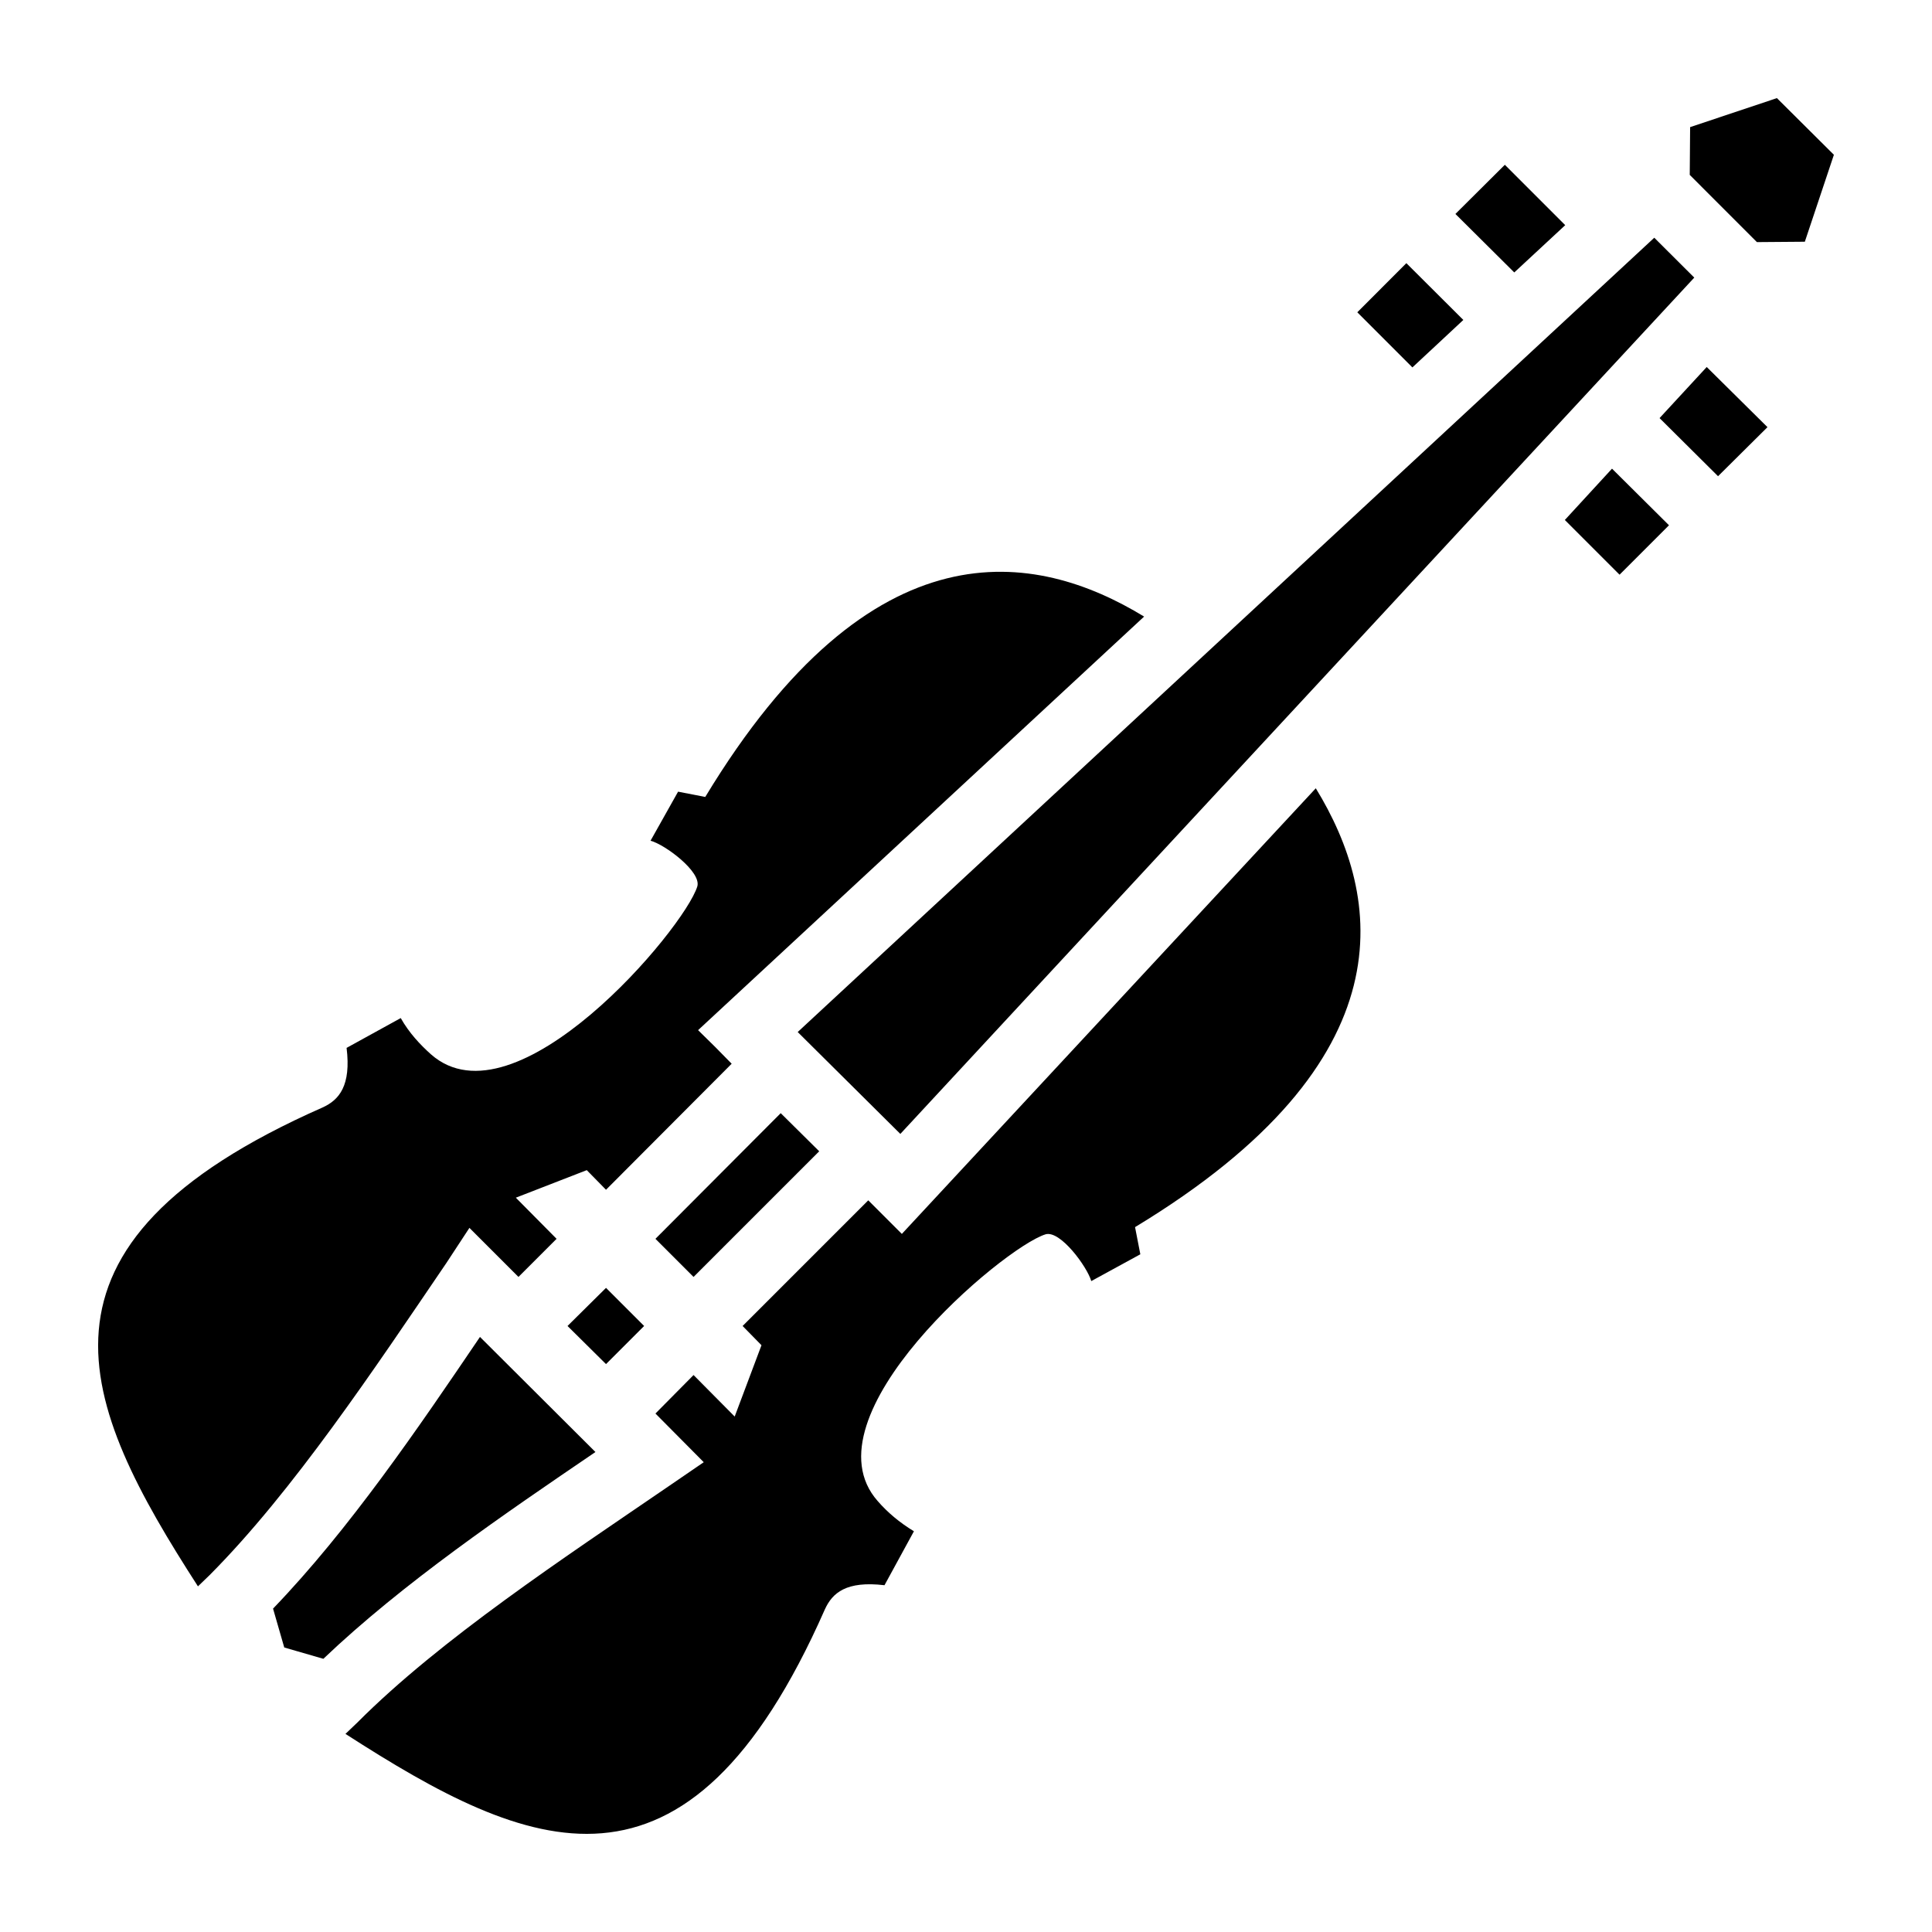
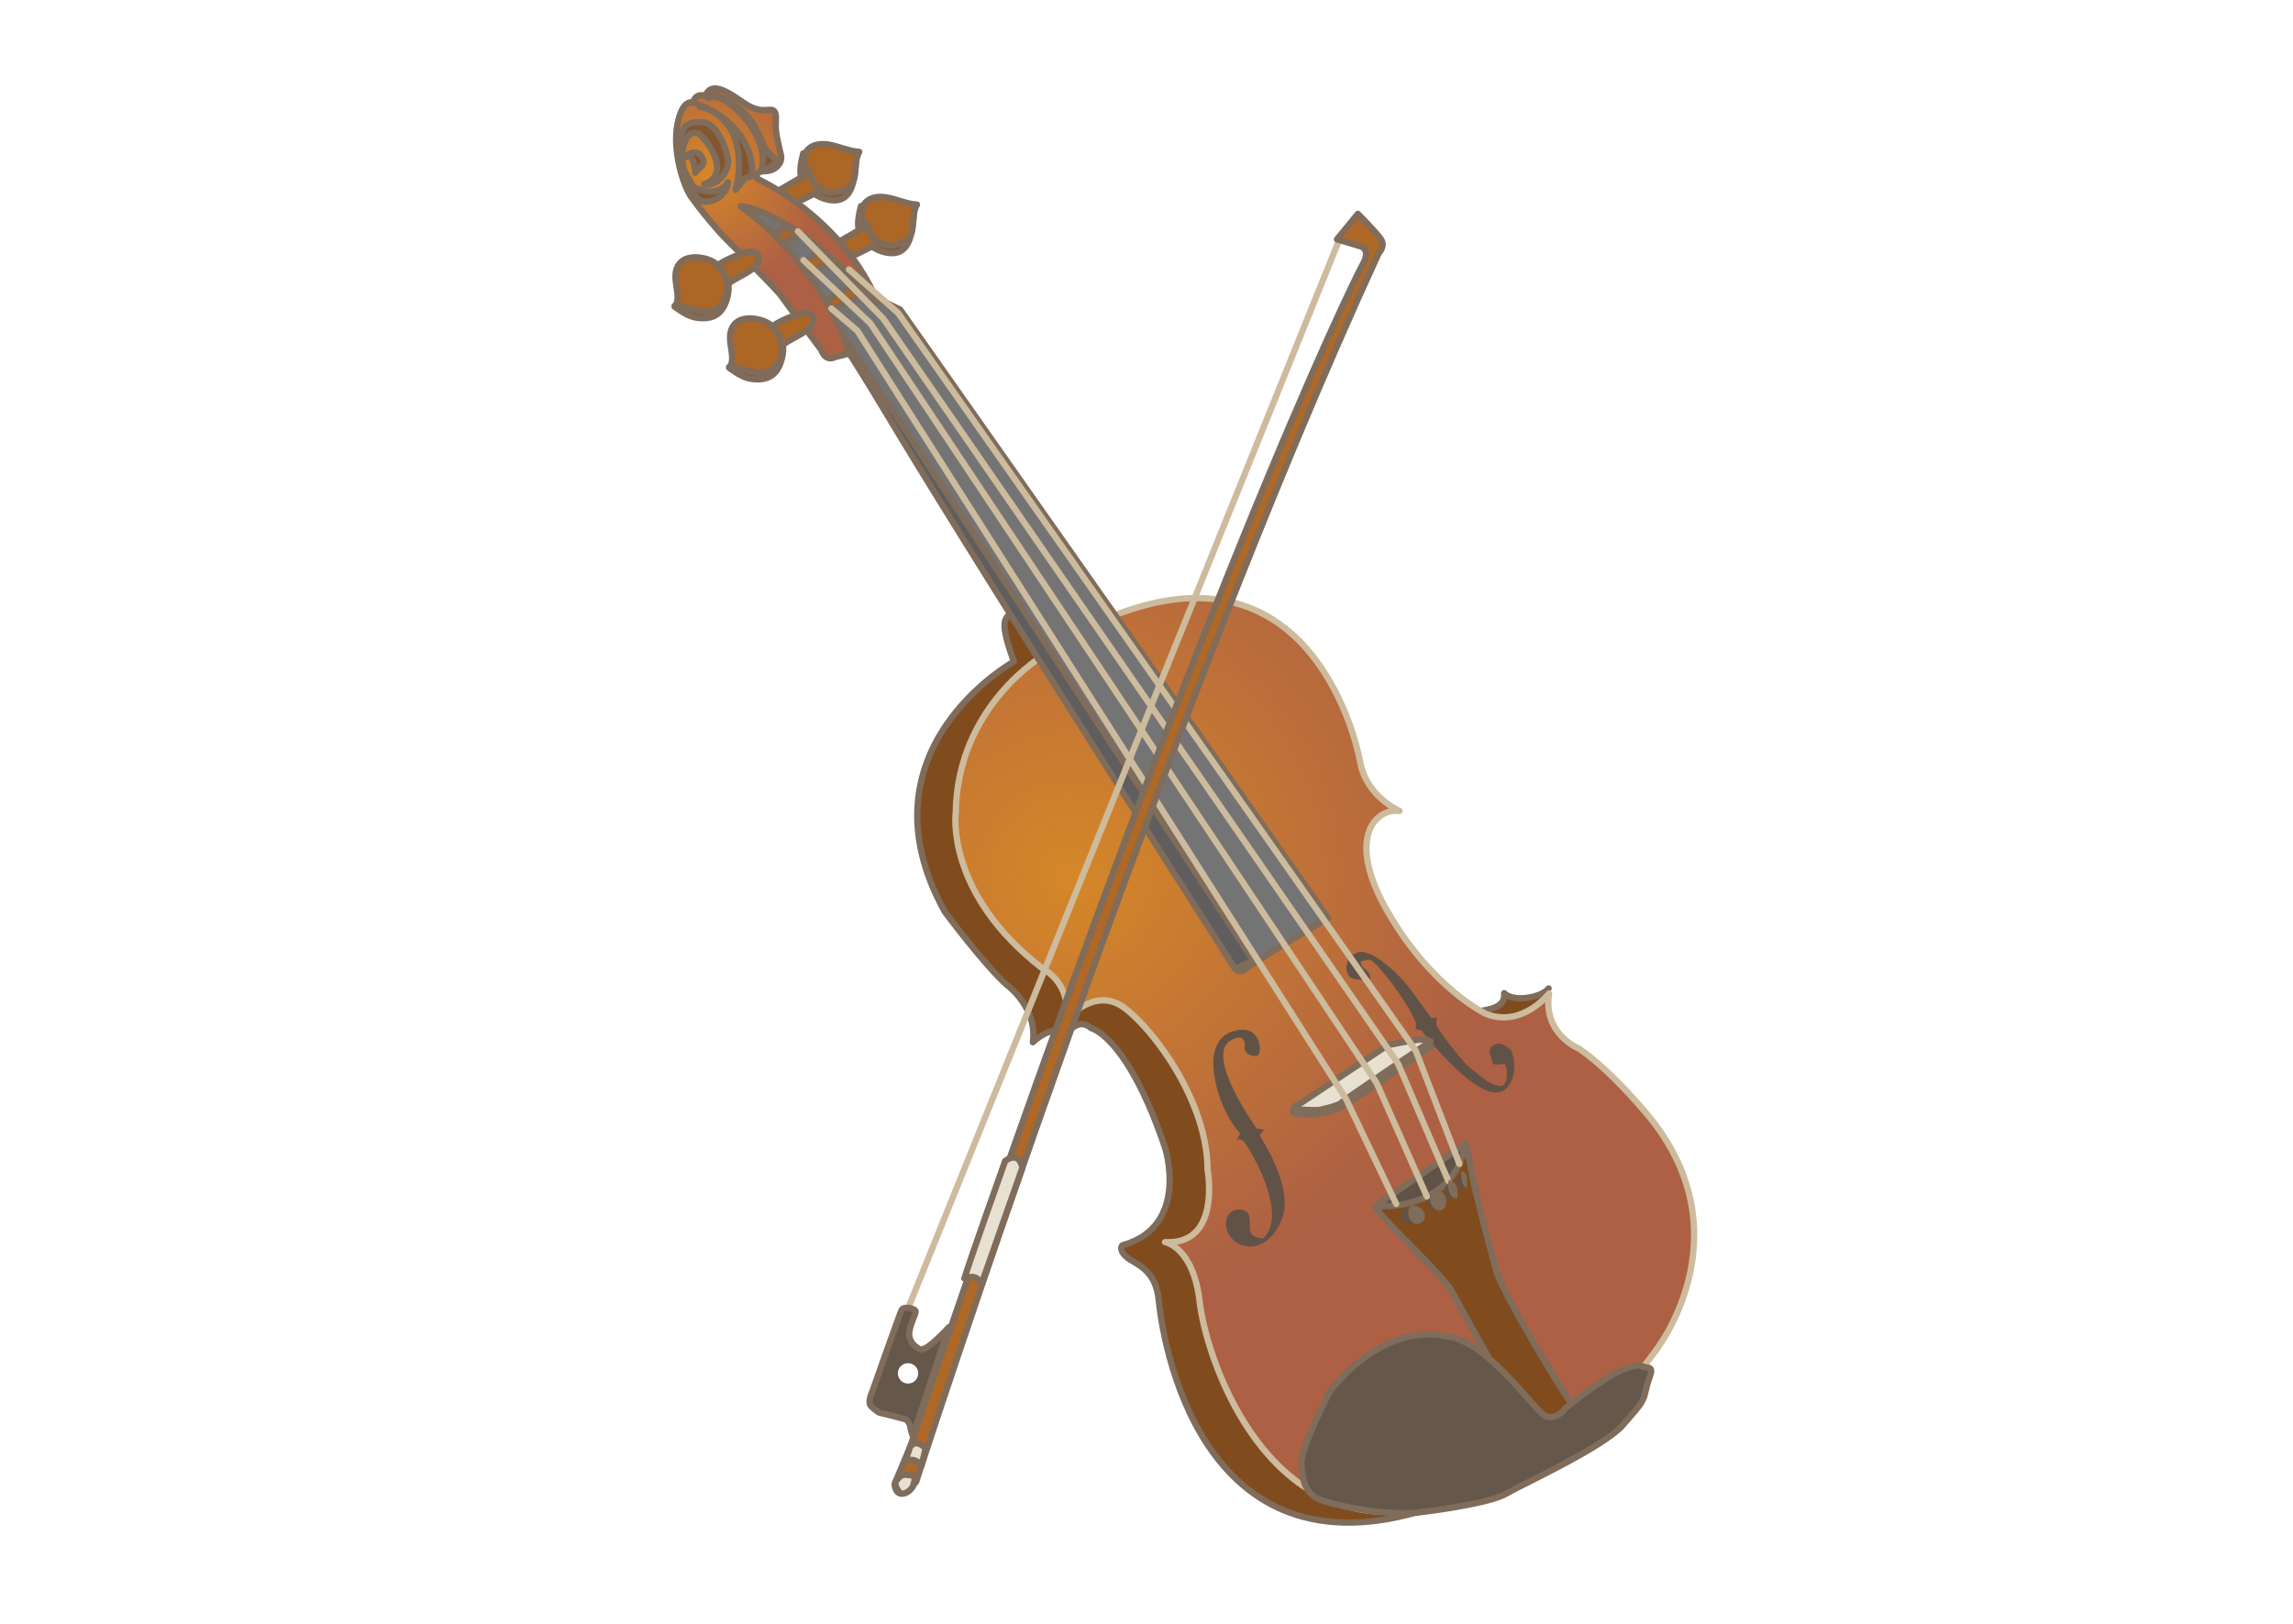
- <svg xmlns="http://www.w3.org/2000/svg" viewBox="0 0 512 512">
-   <path fill="currentColor" d="M470.9 26l-23 7.69-.1 12.66 17.8 17.81 12.7-.1 7.7-23.04zm-32.5 37l-227 210.5 27.2 27L449 73.57zm-39.6-19.33L385.7 56.7l15.6 15.5 13.5-12.53zm53.5 53.59l-12.5 13.54 15.5 15.4 13.1-13zm-79.6-27.52l-13 13.02 14.6 14.61 13.5-12.58zm54.5 54.46l-12.5 13.6 14.5 14.5 13.1-13.1zm-124 39.2c-28.7-17.5-72-25.4-116.3 47.8l-7.2-1.4-7.3 13c3.8 1 13.5 8.2 12.4 12.1-3.5 11.3-48.2 64.3-70.6 44.5-2.9-2.6-5.8-5.7-8-9.6l-14.35 7.9c1.23 10-1.95 13.8-6.38 15.8-82.975 36.6-64.15 78.6-33.01 126.9l3.11-3c22.09-22.2 43.62-54.6 62.73-82.7l6.1-9.3 13 13 10.1-10.1-10.8-10.9 18.8-7.3 5.1 5.2 33.3-33.4c-2.9-3-5.9-6-8.9-8.9zm45.5 45.5L239 327l-8.9-8.9-33.3 33.3 5 5.1-7.1 18.9-10.9-11-10.1 10.2 12.8 12.9-9.2 6.3c-27.6 18.9-60.6 40.6-82.61 62.7l-3.14 3c48.45 31.2 90.45 50 127.05-33 2-4.4 5.7-7.6 15.8-6.4l7.8-14.3c-3.8-2.3-7-5-9.6-8-19.8-22.4 33.2-67.2 44.5-70.7 3.9-1.1 11 8.6 12.1 12.4l13-7.1-1.4-7.2c73.2-44.3 65.4-87.7 47.9-116.3zM206.9 295l-33.2 33.3 10.1 10.1 33.3-33.3zm-46.3 46.3l-10.2 10.1 10.2 10.1 10.1-10.1zm-33.4 13c-16.4 24.2-34.63 51-54.84 72l2.97 10.3 10.36 3c21.11-20.1 48.01-38.4 72.11-54.8z" />
+ <svg xmlns="http://www.w3.org/2000/svg" version="1.1" x="0" y="0" width="728.504" height="515.906" viewBox="0 0 728.504 515.906">
+   <defs>
+     <radialGradient id="Gradient_1" gradientUnits="userSpaceOnUse" cx="340.148" cy="278.21" r="135.326">
+       <stop offset="0" stop-color="#D58728" />
+       <stop offset="1" stop-color="#AD6044" />
+     </radialGradient>
+     <radialGradient id="Gradient_2" gradientUnits="userSpaceOnUse" cx="224.787" cy="54.151" r="38.486">
+       <stop offset="0" stop-color="#D58728" />
+       <stop offset="1" stop-color="#AD6044" />
+     </radialGradient>
+   </defs>
+   <g id="Layer_1">
+     <g>
+       <g>
+         <path d="M492,314.101 C489.783,317.049 480.769,318.586 477.889,315.607 C478.423,321.017 471.359,320.773 467.817,321.84 C471.605,325.011 479.556,326.539 484.006,323.76 C487.631,321.497 489.902,318.711 491.41,314.691" fill="#804C1E" />
+         <path d="M492,314.101 C489.783,317.049 480.769,318.586 477.889,315.607 C478.423,321.017 471.359,320.773 467.817,321.84 C471.605,325.011 479.556,326.539 484.006,323.76 C487.631,321.497 489.902,318.711 491.41,314.691" fill-opacity="0" stroke="#7F6C5B" stroke-width="2" stroke-linecap="round" stroke-linejoin="round" />
+       </g>
+       <g>
+         <path d="M255.192,48.721 C254.567,51.124 253.732,54.901 254.794,57.16 C256.284,60.328 259.745,62.785 262.995,63.455 C270.989,65.1 271.404,57.116 271.96,51.65 C266.539,50.858 260.991,50.011 255.979,48.721" fill="#83562F" />
+         <path d="M255.192,48.721 C254.567,51.124 253.732,54.901 254.794,57.16 C256.284,60.328 259.745,62.785 262.995,63.455 C270.989,65.1 271.404,57.116 271.96,51.65 C266.539,50.858 260.991,50.011 255.979,48.721" fill-opacity="0" stroke="#7F6C5B" stroke-width="2" stroke-linecap="round" stroke-linejoin="round" />
+       </g>
+       <g>
+         <path d="M273.53,65.492 C272.905,67.895 272.07,71.672 273.132,73.931 C274.622,77.099 278.083,79.556 281.333,80.226 C289.327,81.871 289.742,73.887 290.298,68.421 C284.877,67.629 279.329,66.782 274.317,65.492" fill="#83562F" />
+         <path d="M273.53,65.492 C272.905,67.895 272.07,71.672 273.132,73.931 C274.622,77.099 278.083,79.556 281.333,80.226 C289.327,81.871 289.742,73.887 290.298,68.421 C284.877,67.629 279.329,66.782 274.317,65.492" fill-opacity="0" stroke="#7F6C5B" stroke-width="2" stroke-linecap="round" stroke-linejoin="round" />
+       </g>
+       <path d="M246.457,61.073 L257.043,54.944 C257.043,54.944 259.123,55.273 260.171,56.583 C261.219,57.893 261.743,59.203 261.219,59.99 C260.695,60.776 252.31,64.706 252.31,64.706 C252.31,64.706 245.846,66.087 246.457,61.073" fill="#AC6625" />
+       <path d="M246.457,61.073 L257.043,54.944 C257.043,54.944 259.123,55.273 260.171,56.583 C261.219,57.893 261.743,59.203 261.219,59.99 C260.695,60.776 252.31,64.706 252.31,64.706 C252.31,64.706 245.846,66.087 246.457,61.073 z" fill-opacity="0" stroke="#7F6C5B" stroke-width="2" stroke-linecap="round" stroke-linejoin="round" />
+       <path d="M264.795,77.844 L275.381,71.715 C275.381,71.715 277.461,72.044 278.509,73.354 C279.557,74.664 280.081,75.974 279.557,76.761 C279.033,77.548 270.648,81.478 270.648,81.478 C270.648,81.478 264.184,82.858 264.795,77.844" fill="#AC6625" />
+       <path d="M264.795,77.844 L275.381,71.715 C275.381,71.715 277.461,72.044 278.509,73.354 C279.557,74.664 280.081,75.974 279.557,76.761 C279.033,77.548 270.648,81.478 270.648,81.478 C270.648,81.478 264.184,82.858 264.795,77.844 z" fill-opacity="0" stroke="#7F6C5B" stroke-width="2" stroke-linecap="round" stroke-linejoin="round" />
+       <g>
+         <path d="M257.289,55.273 C254.01,51.519 255.119,46.362 260.439,45.839 C264.698,45.42 268.584,47.996 272.984,48.238 C270.491,52.835 273.677,58.178 267.785,60.506 C265.416,61.442 263.568,61.578 261.488,60.514 C258.261,58.862 258.457,57.508 257.027,54.486" fill="#AC6625" />
+         <path d="M257.289,55.273 C254.01,51.519 255.119,46.362 260.439,45.839 C264.698,45.42 268.584,47.996 272.984,48.238 C270.491,52.835 273.677,58.178 267.785,60.506 C265.416,61.442 263.568,61.578 261.488,60.514 C258.261,58.862 258.457,57.508 257.027,54.486" fill-opacity="0" stroke="#7F6C5B" stroke-width="2" stroke-linecap="round" stroke-linejoin="round" />
+       </g>
+       <g>
+         <path d="M275.626,72.044 C272.348,68.29 273.457,63.133 278.776,62.61 C283.035,62.191 286.922,64.767 291.322,65.009 C288.828,69.606 292.014,74.949 286.122,77.277 C283.754,78.213 281.905,78.349 279.826,77.285 C276.599,75.633 276.794,74.279 275.365,71.257" fill="#AC6625" />
+         <path d="M275.626,72.044 C272.348,68.29 273.457,63.133 278.776,62.61 C283.035,62.191 286.922,64.767 291.322,65.009 C288.828,69.606 292.014,74.949 286.122,77.277 C283.754,78.213 281.905,78.349 279.826,77.285 C276.599,75.633 276.794,74.279 275.365,71.257" fill-opacity="0" stroke="#7F6C5B" stroke-width="2" stroke-linecap="round" stroke-linejoin="round" />
+       </g>
+       <path d="M322.648,194.71 C322.648,194.71 319.148,194.71 319.148,198.71 C319.148,202.71 322.148,210.21 322.148,210.21 C322.148,210.21 271.648,238.21 300.148,289.71 C300.148,289.71 313.148,307.21 320.148,313.21 C320.148,313.21 329.648,320.21 328.148,331.21 C328.148,331.21 334.148,325.21 339.148,328.21 C339.148,328.21 342.648,323.21 346.648,326.71 C346.648,326.71 358.148,329.21 370.148,364.71 C370.148,364.71 378.148,389.71 356.648,395.71 C356.648,395.71 355.148,396.71 357.648,399.21 C360.148,401.71 367.148,402.71 368.148,413.21 C369.148,423.71 380.148,503.71 454.648,479.21 L417.648,428.21 L372.148,295.21 L338.148,210.71 z" fill="#804C1E" />
+       <path d="M322.648,194.71 C322.648,194.71 319.148,194.71 319.148,198.71 C319.148,202.71 322.148,210.21 322.148,210.21 C322.148,210.21 271.648,238.21 300.148,289.71 C300.148,289.71 313.148,307.21 320.148,313.21 C320.148,313.21 329.648,320.21 328.148,331.21 C328.148,331.21 334.148,325.21 339.148,328.21 C339.148,328.21 342.648,323.21 346.648,326.71 C346.648,326.71 358.148,329.21 370.148,364.71 C370.148,364.71 378.148,389.71 356.648,395.71 C356.648,395.71 355.148,396.71 357.648,399.21 C360.148,401.71 367.148,402.71 368.148,413.21 C369.148,423.71 380.148,503.71 454.648,479.21 L417.648,428.21 L372.148,295.21 L338.148,210.71 L322.648,194.71 z" fill-opacity="0" stroke="#7F6C5B" stroke-width="2" stroke-linecap="round" stroke-linejoin="round" />
+     </g>
+     <path d="M353.649,195.709 L331.648,208.209 C331.648,208.209 304.149,224.21 303.648,258.21 L303.648,258.21 C303.648,258.21 300.148,283.71 331.149,307.71 L331.149,307.71 C331.149,307.71 340.648,312.21 338.648,324.21 L338.648,324.21 C338.648,324.21 347.648,313.21 357.149,320.21 L357.149,320.21 C366.648,327.209 383.648,350.21 383.648,371.71 L383.648,371.71 C383.648,371.71 388.148,395.71 370.148,394.709 L370.148,394.709 C370.148,394.709 379.148,396.21 381.148,413.71 L381.148,413.71 C383.148,431.21 400.648,483.709 444.649,480.209 L444.649,480.209 C444.649,480.209 489.148,479.71 525.649,429.709 L525.649,429.709 C525.649,429.709 554.648,393.709 524.649,355.71 L524.649,355.71 C524.649,355.71 512.648,340.709 501.648,333.21 L501.648,333.21 C501.648,333.21 490.148,328.71 492.149,315.71 L492.149,315.71 C492.149,315.71 483.648,326.71 472.148,322.21 L472.148,322.21 C472.148,322.21 455.148,314.21 441.148,290.209 L441.148,290.209 C427.148,266.21 437.148,256.71 444.649,257.709 L444.649,257.709 C444.649,257.709 434.148,253.209 432.148,242.21 L432.148,242.21 C430.479,233.029 419.052,190.06 380.142,190.057 L380.142,190.057 C372.434,190.056 363.652,191.741 353.649,195.709 z" fill="url(#Gradient_1)" />
+     <g>
+       <path d="M331.648,208.21 C331.648,208.21 304.148,224.21 303.648,258.21 C303.648,258.21 300.148,283.71 331.148,307.71 C331.148,307.71 340.648,312.21 338.648,324.21 C338.648,324.21 347.648,313.21 357.148,320.21 C366.648,327.21 383.648,350.21 383.648,371.71 C383.648,371.71 388.148,395.71 370.148,394.71 C370.148,394.71 379.148,396.21 381.148,413.71 C383.148,431.21 400.648,483.71 444.648,480.21 C444.648,480.21 489.148,479.71 525.648,429.71 C525.648,429.71 554.648,393.71 524.648,355.71 C524.648,355.71 512.648,340.71 501.648,333.21 C501.648,333.21 490.148,328.71 492.148,315.71 C492.148,315.71 483.648,326.71 472.148,322.21 C472.148,322.21 455.148,314.21 441.148,290.21 C427.148,266.21 437.148,256.71 444.648,257.71 C444.648,257.71 434.148,253.21 432.148,242.21 C430.148,231.21 414.148,171.71 353.648,195.71 L331.648,208.21 z" fill-opacity="0" stroke="#CDBB9D" stroke-width="2" stroke-linecap="round" stroke-linejoin="round" />
+       <path d="M391.928,327.677 C391.928,327.677 383.959,328.858 385.73,341.257 C387.5,353.656 393.994,360.15 393.994,360.15 L392.814,362.51 C392.814,362.51 393.699,361.331 395.175,362.807 C396.652,364.281 409.639,385.536 401.374,393.507 C401.374,393.507 398.423,393.505 397.537,392.031 C396.652,390.555 397.537,387.602 396.652,385.831 C395.766,384.061 392.518,383.764 390.747,385.535 C388.977,387.307 388.682,391.44 392.224,394.392 C395.766,397.344 403.441,397.345 407.279,387.307 C411.116,377.271 401.079,362.512 400.194,360.741 L401.67,358.969 L399.308,358.673 C399.308,358.673 382.483,335.353 391.043,330.63 C391.043,330.63 394.289,328.564 395.175,330.63 C396.061,332.697 394.88,332.992 395.766,334.173 C396.652,335.354 398.128,335.945 399.604,335.354 C401.079,334.763 400.783,325.021 391.928,327.677" fill="#615248" />
+       <path d="M465.727,363.397 C465.727,363.397 459.528,373.728 456.281,375.5 C453.034,377.271 445.654,381.995 443.587,382.585 C441.521,383.174 438.274,383.174 437.093,383.174 C435.913,383.174 442.112,389.669 444.473,392.031 C446.834,394.392 459.824,407.38 461.299,410.333 C462.775,413.285 483.734,450.774 483.734,450.774 C483.734,450.774 487.276,451.07 489.047,451.07 C490.819,451.07 495.247,451.365 496.428,449.298 C497.608,447.232 500.266,446.937 498.495,444.871 C496.723,442.804 477.535,411.217 475.468,404.133 C473.402,397.049 468.089,376.385 467.498,372.252 C466.908,368.12 465.727,363.397 465.727,363.397" fill="#804C1E" />
+       <path d="M465.727,363.397 C465.727,363.397 459.528,373.728 456.281,375.5 C453.034,377.271 445.654,381.995 443.587,382.585 C441.521,383.174 438.274,383.174 437.093,383.174 C435.913,383.174 442.112,389.669 444.473,392.031 C446.834,394.392 459.824,407.38 461.299,410.333 C462.775,413.285 483.734,450.774 483.734,450.774 C483.734,450.774 487.276,451.07 489.047,451.07 C490.819,451.07 495.247,451.365 496.428,449.298 C497.608,447.232 500.266,446.937 498.495,444.871 C496.723,442.804 477.535,411.217 475.468,404.133 C473.402,397.049 468.089,376.385 467.498,372.252 C466.908,368.12 465.727,363.397 465.727,363.397 z" fill-opacity="0" stroke="#7F6C5B" stroke-width="2" stroke-linecap="round" stroke-linejoin="round" />
+       <path d="M465.727,363.397 L437.093,383.174 C437.093,383.174 461.299,385.832 465.727,363.397" fill="#615248" />
+       <path d="M465.727,363.397 L437.093,383.174 C437.093,383.174 461.299,385.832 465.727,363.397 z" fill-opacity="0" stroke="#7F6C5B" stroke-width="2" stroke-linecap="round" stroke-linejoin="round" />
+       <path d="M447.425,384.061 C445.8,383.921 444.441,385.314 445.049,387.012 C445.791,389.082 448.274,388.532 450.066,388.444 C449.169,387.034 450.118,384.33 447.72,384.357" fill="#615248" />
+       <path d="M455.396,379.634 C452.323,379.441 453.503,384.051 455.698,384.422 C459.233,385.02 458.521,379.793 455.099,380.224" fill="#615248" />
+       <path d="M460.118,376.387 C458.33,376.919 458.633,381.525 460.938,380.9 C462.697,380.424 462.367,376.591 460.413,376.387" fill="#615248" />
+       <path d="M464.546,373.139 C462.821,373.242 461.757,376.982 463.727,377.5 C465.897,378.071 466.338,374.236 464.546,373.434" fill="#615248" />
+       <path d="M411.707,352.476 C411.707,352.476 409.049,353.361 412.592,353.952 C416.135,354.542 421.447,354.247 426.466,351.59 C431.484,348.933 455.69,331.812 455.69,331.812 C455.69,331.812 455.985,330.63 454.51,330.926 C453.034,331.222 411.707,352.476 411.707,352.476" fill="#E8E0D1" />
+       <path d="M411.707,352.476 C411.707,352.476 409.049,353.361 412.592,353.952 C416.135,354.542 421.447,354.247 426.466,351.59 C431.484,348.933 455.69,331.812 455.69,331.812 C455.69,331.812 455.985,330.63 454.51,330.926 C453.034,331.222 411.707,352.476 411.707,352.476 z" fill-opacity="0" stroke="#7F6C5B" stroke-width="2" stroke-linecap="round" stroke-linejoin="round" />
+       <path d="M430.895,302.884 C430.895,302.884 428.533,303.769 428.238,305.245 C427.943,306.721 427.353,307.312 427.943,308.788 C428.533,310.264 428.828,310.855 430.599,311.15 C432.371,311.445 435.914,312.035 435.323,310.264 C434.732,308.492 434.437,308.493 433.551,307.902 C432.666,307.312 431.486,305.245 433.256,305.245 C435.027,305.245 434.732,304.361 436.503,305.836 C438.275,307.312 445.951,316.464 449.788,324.729 L449.788,327.09 L451.558,327.385 C451.558,327.385 470.45,352.182 478.125,346.277 C478.125,346.277 483.144,342.44 480.192,333.879 C480.192,333.879 477.536,330.927 475.174,331.812 C472.812,332.698 473.107,334.174 473.698,335.945 C474.289,337.717 473.993,338.307 475.469,338.307 C476.945,338.307 478.126,337.717 478.421,338.603 C478.716,339.488 479.602,345.392 476.355,345.096 C473.108,344.802 469.566,341.259 466.909,339.193 C464.251,337.126 457.167,327.385 456.577,326.204 C455.986,325.023 456.577,323.251 456.577,323.251 L454.805,323.548 C454.805,323.548 452.149,320.005 448.311,314.691 C444.473,309.378 435.028,300.523 430.895,302.884" fill="#615248" />
+       <path d="M422.628,441.922 C422.628,441.922 413.477,459.633 413.477,464.651 C413.477,469.67 414.642,473.779 417.889,475.846 C421.136,477.912 439.772,481.953 450.967,480.592 C460.055,479.486 474.274,477.232 478.702,474.574 C483.13,471.917 509.416,459.928 515.615,452.844 C521.815,445.76 522.109,445.464 522.994,441.331 C523.881,437.198 525.945,434.837 523.289,434.542 C520.633,434.247 521.813,433.068 515.91,435.133 C510.006,437.198 497.313,447.53 497.313,447.53 C497.313,447.53 494.951,451.073 491.408,450.188 C487.867,449.302 472.811,425.39 458.642,424.505 C458.642,424.505 440.93,419.487 422.628,441.922" fill="#65574A" />
+       <path d="M422.628,441.922 C422.628,441.922 413.477,459.633 413.477,464.651 C413.477,469.67 414.642,473.779 417.889,475.846 C421.136,477.912 439.772,481.953 450.967,480.592 C460.055,479.486 474.274,477.232 478.702,474.574 C483.13,471.917 509.416,459.928 515.615,452.844 C521.815,445.76 522.109,445.464 522.994,441.331 C523.881,437.198 525.945,434.837 523.289,434.542 C520.633,434.247 521.813,433.068 515.91,435.133 C510.006,437.198 497.313,447.53 497.313,447.53 C497.313,447.53 494.951,451.073 491.408,450.188 C487.867,449.302 472.811,425.39 458.642,424.505 C458.642,424.505 440.93,419.487 422.628,441.922 z" fill-opacity="0" stroke="#7F6C5B" stroke-width="2" stroke-linecap="round" stroke-linejoin="round" />
+       <path d="M269.858,112.331 L392.435,307.896 C392.435,307.896 394.106,309.567 395.777,307.896 C397.449,306.225 421.964,291.739 421.964,291.739 L286.016,98.403 C286.016,98.403 278.773,95.06 275.987,92.831 C273.201,90.602 258.714,71.102 254.815,68.873 C250.915,66.644 231.971,58.844 230.299,61.073 C228.628,63.302 225.285,66.087 230.299,69.43 C235.314,72.773 269.858,112.331 269.858,112.331" fill="#757475" />
+       <path d="M269.858,112.331 L392.435,307.896 C392.435,307.896 394.106,309.567 395.777,307.896 C397.449,306.225 421.964,291.739 421.964,291.739 L286.016,98.403 C286.016,98.403 278.773,95.06 275.987,92.831 C273.201,90.602 258.714,71.102 254.815,68.873 C250.915,66.644 231.971,58.844 230.299,61.073 C228.628,63.302 225.285,66.087 230.299,69.43 C235.314,72.773 269.858,112.331 269.858,112.331 z" fill-opacity="0" stroke="#7F6C5B" stroke-width="2" stroke-linecap="round" stroke-linejoin="round" />
+       <path d="M268.648,107.71 L398.148,305.21 L392.434,307.897 C392.434,307.897 266.148,110.71 268.648,107.71" fill="#5F5D5D" />
+       <path d="M268.648,107.71 L398.148,305.21 L392.434,307.897 C392.434,307.897 266.148,110.71 268.648,107.71 z" fill-opacity="0" stroke="#7F6C5B" stroke-width="2" stroke-linecap="round" stroke-linejoin="round" />
+       <g>
+         <path d="M214.311,97.463 C217.244,99.481 219.474,101.19 223.483,101.132 C227.86,101.069 230.017,98.582 231.068,94.581 C232.082,90.721 231.464,85.147 226.065,87.21 C223.32,88.258 220.069,90.937 217.916,92.818 C216.464,94.088 215.938,96.138 214.311,97.201" fill="#83562F" />
+         <path d="M214.311,97.463 C217.244,99.481 219.474,101.19 223.483,101.132 C227.86,101.069 230.017,98.582 231.068,94.581 C232.082,90.721 231.464,85.147 226.065,87.21 C223.32,88.258 220.069,90.937 217.916,92.818 C216.464,94.088 215.938,96.138 214.311,97.201" fill-opacity="0" stroke="#7F6C5B" stroke-width="2" stroke-linecap="round" stroke-linejoin="round" />
+       </g>
+       <g>
+         <path d="M231.645,116.888 C234.578,118.906 236.808,120.615 240.817,120.557 C245.194,120.494 247.351,118.007 248.402,114.006 C249.416,110.146 248.798,104.572 243.399,106.635 C240.654,107.683 237.403,110.362 235.25,112.243 C233.797,113.513 233.271,115.563 231.645,116.626" fill="#83562F" />
+         <path d="M231.645,116.888 C234.578,118.906 236.808,120.615 240.817,120.557 C245.194,120.494 247.351,118.007 248.402,114.006 C249.416,110.146 248.798,104.572 243.399,106.635 C240.654,107.683 237.403,110.362 235.25,112.243 C233.797,113.513 233.271,115.563 231.645,116.626" fill-opacity="0" stroke="#7F6C5B" stroke-width="2" stroke-linecap="round" stroke-linejoin="round" />
+       </g>
+     </g>
+     <path d="M224.17,30.428 C224.17,30.428 220.827,29.314 220.27,32.657 L220.27,32.657 C220.27,32.657 216.928,30.984 215.256,39.342 L215.256,39.342 C213.584,47.701 216.927,58.844 219.712,62.744 L219.712,62.744 C222.499,66.644 227.514,72.772 230.299,75.558 L230.299,75.558 C233.085,78.345 247.014,92.273 248.128,93.945 L248.128,93.945 C249.242,95.617 260.943,111.217 260.943,111.217 L260.943,111.217 C260.943,111.217 262.057,115.117 265.4,113.446 L265.4,113.446 L269.858,112.332 C269.858,112.332 262.057,85.03 235.313,65.53 L235.313,65.53 C235.313,65.53 250.914,66.087 278.772,96.174 L278.772,96.174 C278.772,96.174 270.972,72.216 240.328,56.615 L240.328,56.615 C240.328,56.615 239.771,54.387 243.113,54.387 L243.113,54.387 C246.457,54.387 248.685,51.601 248.128,49.372 L248.128,49.372 C247.571,47.144 247.014,44.357 247.014,44.357 L247.014,44.357 C247.014,44.357 246.457,42.129 246.457,39.901 L246.457,39.901 C246.457,37.671 247.015,34.886 244.786,34.886 L244.786,34.886 C242.556,34.886 241.443,35.443 238.1,33.772 L238.1,33.772 C235.672,32.558 230.603,28.115 227.154,28.115 L227.154,28.115 C225.852,28.115 224.781,28.748 224.17,30.428 z" fill="url(#Gradient_2)" />
+     <g>
+       <path d="M240.328,56.615 C240.328,56.615 239.77,54.386 243.114,54.386 C246.457,54.386 248.685,51.6 248.128,49.372 C247.571,47.143 247.014,44.357 247.014,44.357 C247.014,44.357 246.457,42.129 246.457,39.9 C246.457,37.671 247.015,34.886 244.786,34.886 C242.557,34.886 241.443,35.443 238.099,33.771 C234.756,32.1 226.399,24.299 224.17,30.428 C224.17,30.428 220.827,29.314 220.27,32.657 C220.27,32.657 216.928,30.985 215.256,39.343 C213.584,47.7 216.927,58.844 219.713,62.744 C222.499,66.644 227.514,72.772 230.299,75.558 C233.085,78.344 247.014,92.274 248.128,93.945 C249.243,95.616 260.943,111.217 260.943,111.217 C260.943,111.217 262.057,115.117 265.4,113.446 L269.858,112.331 C269.858,112.331 262.057,85.031 235.313,65.53 C235.313,65.53 250.914,66.087 278.772,96.174 C278.772,96.174 270.972,72.216 240.328,56.615 z" fill-opacity="0" stroke="#7F6C5B" stroke-width="2" stroke-linecap="round" stroke-linejoin="round" />
+       <g>
+         <path d="M227.676,84.623 C229.772,82.726 234.256,81.071 236.849,80.226 C240.343,79.085 242.639,81.86 240.007,84.623 C238.271,86.445 234.8,87.897 232.655,89.275 C231.145,90.246 230.149,91.291 228.528,90.394 C226.955,89.523 225.462,86.152 225.352,84.407 C225.967,84.192 226.754,83.985 227.414,84.099" fill="#AC6625" />
+         <path d="M227.676,84.623 C229.772,82.726 234.256,81.071 236.849,80.226 C240.343,79.085 242.639,81.86 240.007,84.623 C238.271,86.445 234.8,87.897 232.655,89.275 C231.145,90.246 230.149,91.291 228.528,90.394 C226.955,89.523 225.462,86.152 225.352,84.407 C225.967,84.192 226.754,83.985 227.414,84.099" fill-opacity="0" stroke="#7F6C5B" stroke-width="2" stroke-linecap="round" stroke-linejoin="round" />
+       </g>
+       <g>
+         <path d="M228.987,85.409 C227.188,82.085 219.605,80.39 216.538,83.11 C212.154,86.998 216.936,93.435 214.601,97.155 C219.315,97.495 224.733,101.177 228.783,97.254 C232.228,93.917 231.737,87.547 227.939,84.361" fill="#AC6625" />
+         <path d="M228.987,85.409 C227.188,82.085 219.605,80.39 216.538,83.11 C212.154,86.998 216.936,93.435 214.601,97.155 C219.315,97.495 224.733,101.177 228.783,97.254 C232.228,93.917 231.737,87.547 227.939,84.361" fill-opacity="0" stroke="#7F6C5B" stroke-width="2" stroke-linecap="round" stroke-linejoin="round" />
+       </g>
+       <g>
+         <path d="M245.01,104.048 C247.106,102.151 251.59,100.496 254.183,99.651 C257.677,98.51 259.973,101.285 257.341,104.048 C255.605,105.87 252.134,107.322 249.989,108.7 C248.479,109.671 247.483,110.716 245.862,109.819 C244.289,108.948 242.796,105.577 242.686,103.832 C243.301,103.617 244.088,103.41 244.748,103.524" fill="#AC6625" />
+         <path d="M245.01,104.048 C247.106,102.151 251.59,100.496 254.183,99.651 C257.677,98.51 259.973,101.285 257.341,104.048 C255.605,105.87 252.134,107.322 249.989,108.7 C248.479,109.671 247.483,110.716 245.862,109.819 C244.289,108.948 242.796,105.577 242.686,103.832 C243.301,103.617 244.088,103.41 244.748,103.524" fill-opacity="0" stroke="#7F6C5B" stroke-width="2" stroke-linecap="round" stroke-linejoin="round" />
+       </g>
+       <g>
+         <path d="M246.32,104.834 C244.521,101.51 236.938,99.815 233.871,102.535 C229.487,106.423 234.269,112.86 231.934,116.58 C236.648,116.92 242.066,120.602 246.116,116.679 C249.561,113.342 249.07,106.972 245.272,103.786" fill="#AC6625" />
+         <path d="M246.32,104.834 C244.521,101.51 236.938,99.815 233.871,102.535 C229.487,106.423 234.269,112.86 231.934,116.58 C236.648,116.92 242.066,120.602 246.116,116.679 C249.561,113.342 249.07,106.972 245.272,103.786" fill-opacity="0" stroke="#7F6C5B" stroke-width="2" stroke-linecap="round" stroke-linejoin="round" />
+       </g>
+       <g>
+         <path d="M222.436,34.046 C228.271,34.792 232.779,40.367 233.993,45.616 C235.064,50.259 235.135,55.576 233.665,60.306 C234.878,58.95 235.613,57.625 236.85,56.578 C237.628,55.918 237.939,56.814 238.695,55.73 C238.999,55.295 238.962,54 238.943,53.436 C238.826,49.805 237.262,45.923 235.204,43.045 C231.473,37.823 226.044,34.562 220.077,32.474" fill="#83562F" />
+         <path d="M222.436,34.046 C228.271,34.792 232.779,40.367 233.993,45.616 C235.064,50.259 235.135,55.576 233.665,60.306 C234.878,58.95 235.613,57.625 236.85,56.578 C237.628,55.918 237.939,56.814 238.695,55.73 C238.999,55.295 238.962,54 238.943,53.436 C238.826,49.805 237.262,45.923 235.204,43.045 C231.473,37.823 226.044,34.562 220.077,32.474" fill-opacity="0" stroke="#7F6C5B" stroke-width="2" stroke-linecap="round" stroke-linejoin="round" />
+       </g>
+       <g>
+         <path d="M225.056,31.164 C228.685,28.624 236.182,36.616 238.222,39.477 C241.144,43.577 243.521,49.264 241.81,54.395 C243.619,53.383 245.425,52.98 246.838,51.341 C245.942,49.977 244.563,49.338 243.596,47.943 C242.88,46.91 242.378,45.629 241.906,44.526 C240.698,41.703 239.412,39.218 237.437,36.863 C235.062,34.033 227.628,28.462 224.008,30.378" fill="#83562F" />
+         <path d="M225.056,31.164 C228.685,28.624 236.182,36.616 238.222,39.477 C241.144,43.577 243.521,49.264 241.81,54.395 C243.619,53.383 245.425,52.98 246.838,51.341 C245.942,49.977 244.563,49.338 243.596,47.943 C242.88,46.91 242.378,45.629 241.906,44.526 C240.698,41.703 239.412,39.218 237.437,36.863 C235.062,34.033 227.628,28.462 224.008,30.378" fill-opacity="0" stroke="#7F6C5B" stroke-width="2" stroke-linecap="round" stroke-linejoin="round" />
+       </g>
+       <g>
+         <path d="M221.126,59.99 C217.058,58.08 216.671,51.01 216.671,47.091 C216.671,44.929 216.126,42.052 217.588,40.31 C218.84,38.818 222.378,38.448 224.296,39.078 C228.242,40.372 230.793,47.389 231.288,50.818 C231.809,54.429 227.467,59.695 223.75,58.487 C227.474,57.352 228.506,54.258 227.413,50.556 C226.743,48.281 223.506,42.649 221.125,42.23 C217.727,41.633 216.63,47.554 216.671,50.032 C216.742,54.354 218.701,56.359 220.602,59.99" fill="#83562F" />
+         <path d="M221.126,59.99 C217.058,58.08 216.671,51.01 216.671,47.091 C216.671,44.929 216.126,42.052 217.588,40.31 C218.84,38.818 222.378,38.448 224.296,39.078 C228.242,40.372 230.793,47.389 231.288,50.818 C231.809,54.429 227.467,59.695 223.75,58.487 C227.474,57.352 228.506,54.258 227.413,50.556 C226.743,48.281 223.506,42.649 221.125,42.23 C217.727,41.633 216.63,47.554 216.671,50.032 C216.742,54.354 218.701,56.359 220.602,59.99" fill-opacity="0" stroke="#7F6C5B" stroke-width="2" stroke-linecap="round" stroke-linejoin="round" />
+       </g>
+       <g>
+         <path d="M217.98,49.77 C220.564,49.352 220.709,53.185 220.85,54.925 C221.738,53.19 224.525,52.883 223.117,50.096 C221.768,47.427 218.913,48.477 217.456,50.032" fill="#83562F" />
+         <path d="M217.98,49.77 C220.564,49.352 220.709,53.185 220.85,54.925 C221.738,53.19 224.525,52.883 223.117,50.096 C221.768,47.427 218.913,48.477 217.456,50.032" fill-opacity="0" stroke="#7F6C5B" stroke-width="2" stroke-linecap="round" stroke-linejoin="round" />
+       </g>
+       <g>
+         <path d="M219.815,59.203 C223.853,61.154 228.511,62.122 231.299,57.907 C230.932,63.947 220.386,67.538 220.339,59.465" fill="#83562F" />
+         <path d="M219.815,59.203 C223.853,61.154 228.511,62.122 231.299,57.907 C230.932,63.947 220.386,67.538 220.339,59.465" fill-opacity="0" stroke="#7F6C5B" stroke-width="2" stroke-linecap="round" stroke-linejoin="round" />
+       </g>
+       <g>
+         <path d="M246.101,74.109 C247.982,72.915 253.699,70.953 252.551,75.542 C251.096,75.853 249.733,76.704 248.536,77.628 C247.895,76.347 247.154,75.359 246.101,74.404" fill="#AC6625" />
+         <path d="M246.101,74.109 C247.982,72.915 253.699,70.953 252.551,75.542 C251.096,75.853 249.733,76.704 248.536,77.628 C247.895,76.347 247.154,75.359 246.101,74.404" fill-opacity="0" stroke="#7F6C5B" stroke-width="2" stroke-linecap="round" stroke-linejoin="round" />
+       </g>
+       <g>
+         <path d="M260.27,80.012 C259.029,81.229 256.412,81.875 255.475,83.193 C254.691,84.296 255.272,87.206 257.555,87.036 C257.804,87.018 262.574,83.499 262.638,83.266 C263.203,81.211 260.574,80.328 259.089,80.012" fill="#AC6625" />
+         <path d="M260.27,80.012 C259.029,81.229 256.412,81.875 255.475,83.193 C254.691,84.296 255.272,87.206 257.555,87.036 C257.804,87.018 262.574,83.499 262.638,83.266 C263.203,81.211 260.574,80.328 259.089,80.012" fill-opacity="0" stroke="#7F6C5B" stroke-width="2" stroke-linecap="round" stroke-linejoin="round" />
+       </g>
+       <g>
+         <path d="M263.222,95.362 C264.997,94.032 266.92,92.319 269.141,91.843 C270.054,91.648 273.264,91.239 272.402,93.9 C272.066,94.938 265.183,97.864 263.863,98.586 C263.648,97.435 263.109,96.356 262.456,95.427 C262.722,95.035 263.062,94.961 263.517,94.772" fill="#AC6625" />
+         <path d="M263.222,95.362 C264.997,94.032 266.92,92.319 269.141,91.843 C270.054,91.648 273.264,91.239 272.402,93.9 C272.066,94.938 265.183,97.864 263.863,98.586 C263.648,97.435 263.109,96.356 262.456,95.427 C262.722,95.035 263.062,94.961 263.517,94.772" fill-opacity="0" stroke="#7F6C5B" stroke-width="2" stroke-linecap="round" stroke-linejoin="round" />
+       </g>
+       <path d="M412.592,351 C412.592,351 409.642,352.182 411.707,352.477 C413.773,352.771 418.791,352.771 418.791,352.771 C418.791,352.771 424.99,351.591 426.171,350.41 C427.352,349.229 454.51,330.927 454.51,330.927 C454.51,330.927 453.328,330.337 451.558,330.337 C449.787,330.337 440.931,332.108 440.931,332.108 z" fill="#E8E0D1" />
+       <path d="M412.592,351 C412.592,351 409.642,352.182 411.707,352.477 C413.773,352.771 418.791,352.771 418.791,352.771 C418.791,352.771 424.99,351.591 426.171,350.41 C427.352,349.229 454.51,330.927 454.51,330.927 C454.51,330.927 453.328,330.337 451.558,330.337 C449.787,330.337 440.931,332.108 440.931,332.108 L412.592,351 z" fill-opacity="0" stroke="#7F6C5B" stroke-width="2" stroke-linecap="round" stroke-linejoin="round" />
+       <path d="M460.117,375.207 L444.177,338.013 L280.639,101.267 L253.481,73.519" fill-opacity="0" stroke="#CDBB9D" stroke-width="2" stroke-linecap="round" stroke-linejoin="round" />
+       <path d="M255.252,82.669 L276.506,102.742 L437.386,344.211 L453.327,380.225" fill-opacity="0" stroke="#CDBB9D" stroke-width="2" stroke-linecap="round" stroke-linejoin="round" />
+       <path d="M443.587,382.585 L427.646,349.231 L272.374,105.105 L264.108,98.02" fill-opacity="0" stroke="#CDBB9D" stroke-width="2" stroke-linecap="round" stroke-linejoin="round" />
+       <path d="M463.659,369.892 L449.785,333.878 L285.362,99.495 L269.716,85.621" fill-opacity="0" stroke="#CDBB9D" stroke-width="2" stroke-linecap="round" stroke-linejoin="round" />
+       <path d="M448.311,383.176 C446.202,384.803 447.919,389.882 450.974,388.79 C454.456,387.545 452.207,382.602 448.605,383.176" fill="#7F6C5B" />
+       <path d="M455.1,379.043 C453.306,380.644 454.796,384.843 457.455,384.657 C460.47,384.446 460.19,378.067 456.281,378.452" fill="#7F6C5B" />
+       <path d="M461.004,375.501 C463.363,375.76 463.183,378.885 463.025,380.77 C460.272,381.284 459.255,375.952 460.708,374.615" fill="#7F6C5B" />
+       <path d="M464.251,372.253 C464.26,374.63 464.062,376.19 466.036,377.765 C466.009,375.958 466.798,372.589 464.546,372.253" fill="#7F6C5B" />
+       <path d="M288.491,415.8 L426.224,74.366" fill-opacity="0" stroke="#CDBB9D" stroke-width="2" stroke-linecap="round" stroke-linejoin="round" />
+       <path d="M289.174,459.745 L284.217,471.566 C284.217,471.566 284.216,474.235 286.123,474.617 C288.03,474.999 291.081,470.804 291.081,470.804 C291.081,470.804 368.85,230.587 438.024,80.466 C438.024,80.466 440.231,78.258 438.759,76.051 C437.287,73.843 431.401,67.956 431.401,67.956 L424.778,76.051 L432.136,78.258 C432.136,78.258 435.816,78.994 432.872,84.145 C429.929,89.297 379.689,191.765 289.174,459.745" fill="#AF6825" />
+       <path d="M289.174,459.745 L284.217,471.566 C284.217,471.566 284.216,474.235 286.123,474.617 C288.03,474.999 291.081,470.804 291.081,470.804 C291.081,470.804 368.85,230.587 438.024,80.466 C438.024,80.466 440.231,78.258 438.759,76.051 C437.287,73.843 431.401,67.956 431.401,67.956 L424.778,76.051 L432.136,78.258 C432.136,78.258 435.816,78.994 432.872,84.145 C429.929,89.297 379.689,191.765 289.174,459.745 z" fill-opacity="0" stroke="#7F6C5B" stroke-width="2" stroke-linecap="round" stroke-linejoin="round" />
+       <path d="M306.389,406.254 C306.389,406.254 310.821,404.208 311.673,408.47 L324.799,371.139 C324.799,371.139 324.117,365.514 319.344,368.923 C319.344,368.923 308.435,399.607 306.389,406.254" fill="#E8E0D1" />
+       <path d="M306.389,406.254 C306.389,406.254 310.821,404.208 311.673,408.47 L324.799,371.139 C324.799,371.139 324.117,365.514 319.344,368.923 C319.344,368.923 308.435,399.607 306.389,406.254 z" fill-opacity="0" stroke="#7F6C5B" stroke-width="2" stroke-linecap="round" stroke-linejoin="round" />
+       <path d="M287.639,464.211 C287.639,464.211 290.706,462.847 292.752,465.745 L294.117,460.291 C294.117,460.291 291.221,456.983 289.174,459.745 z" fill="#E8E0D1" />
+       <path d="M287.639,464.211 C287.639,464.211 290.706,462.847 292.752,465.745 L294.117,460.291 C294.117,460.291 291.221,456.983 289.174,459.745 L287.639,464.211 z" fill-opacity="0" stroke="#7F6C5B" stroke-width="2" stroke-linecap="round" stroke-linejoin="round" />
+       <path d="M284.57,470.859 C284.57,470.859 285.934,468.473 287.638,468.643 C289.342,468.813 290.195,468.814 290.536,469.325 C290.877,469.836 290.025,472.393 290.025,472.393 C290.025,472.393 288.528,474.965 286.123,474.617 C286.123,474.617 284.058,472.564 284.57,470.859" fill="#E8E0D1" />
+       <path d="M284.57,470.859 C284.57,470.859 285.934,468.473 287.638,468.643 C289.342,468.813 290.195,468.814 290.536,469.325 C290.877,469.836 290.025,472.393 290.025,472.393 C290.025,472.393 288.528,474.965 286.123,474.617 C286.123,474.617 284.058,472.564 284.57,470.859 z" fill-opacity="0" stroke="#7F6C5B" stroke-width="2" stroke-linecap="round" stroke-linejoin="round" />
+       <path d="M301.446,421.766 C301.446,421.766 294.287,429.779 292.241,428.755 C290.195,427.732 288.321,425.687 289.003,422.619 C289.684,419.55 291.049,417.504 290.878,416.652 C290.707,415.799 287.127,414.947 286.445,416.311 C285.763,417.675 277.07,442.392 277.07,442.392 C277.07,442.392 275.536,445.63 276.729,446.824 C277.923,448.017 279.287,449.039 279.798,449.039 C280.308,449.039 287.979,451.085 287.979,451.085 C287.979,451.085 289.002,452.108 289.173,453.301 C289.343,454.495 290.025,456.37 290.025,456.37 z" fill="#65574A" />
+       <path d="M301.446,421.766 C301.446,421.766 294.287,429.779 292.241,428.755 C290.195,427.732 288.321,425.687 289.003,422.619 C289.684,419.55 291.049,417.504 290.878,416.652 C290.707,415.799 287.127,414.947 286.445,416.311 C285.763,417.675 277.07,442.392 277.07,442.392 C277.07,442.392 275.536,445.63 276.729,446.824 C277.923,448.017 279.287,449.039 279.798,449.039 C280.308,449.039 287.979,451.085 287.979,451.085 C287.979,451.085 289.002,452.108 289.173,453.301 C289.343,454.495 290.025,456.37 290.025,456.37 L301.446,421.766 z" fill-opacity="0" stroke="#7F6C5B" stroke-width="2" stroke-linecap="round" stroke-linejoin="round" />
+       <path d="M291.729,436.426 C291.729,438.215 290.279,439.665 288.491,439.665 C286.702,439.665 285.251,438.215 285.251,436.426 C285.251,434.638 286.702,433.188 288.491,433.188 C290.279,433.188 291.729,434.638 291.729,436.426" fill="#FEFEFE" />
+     </g>
+   </g>
</svg>
